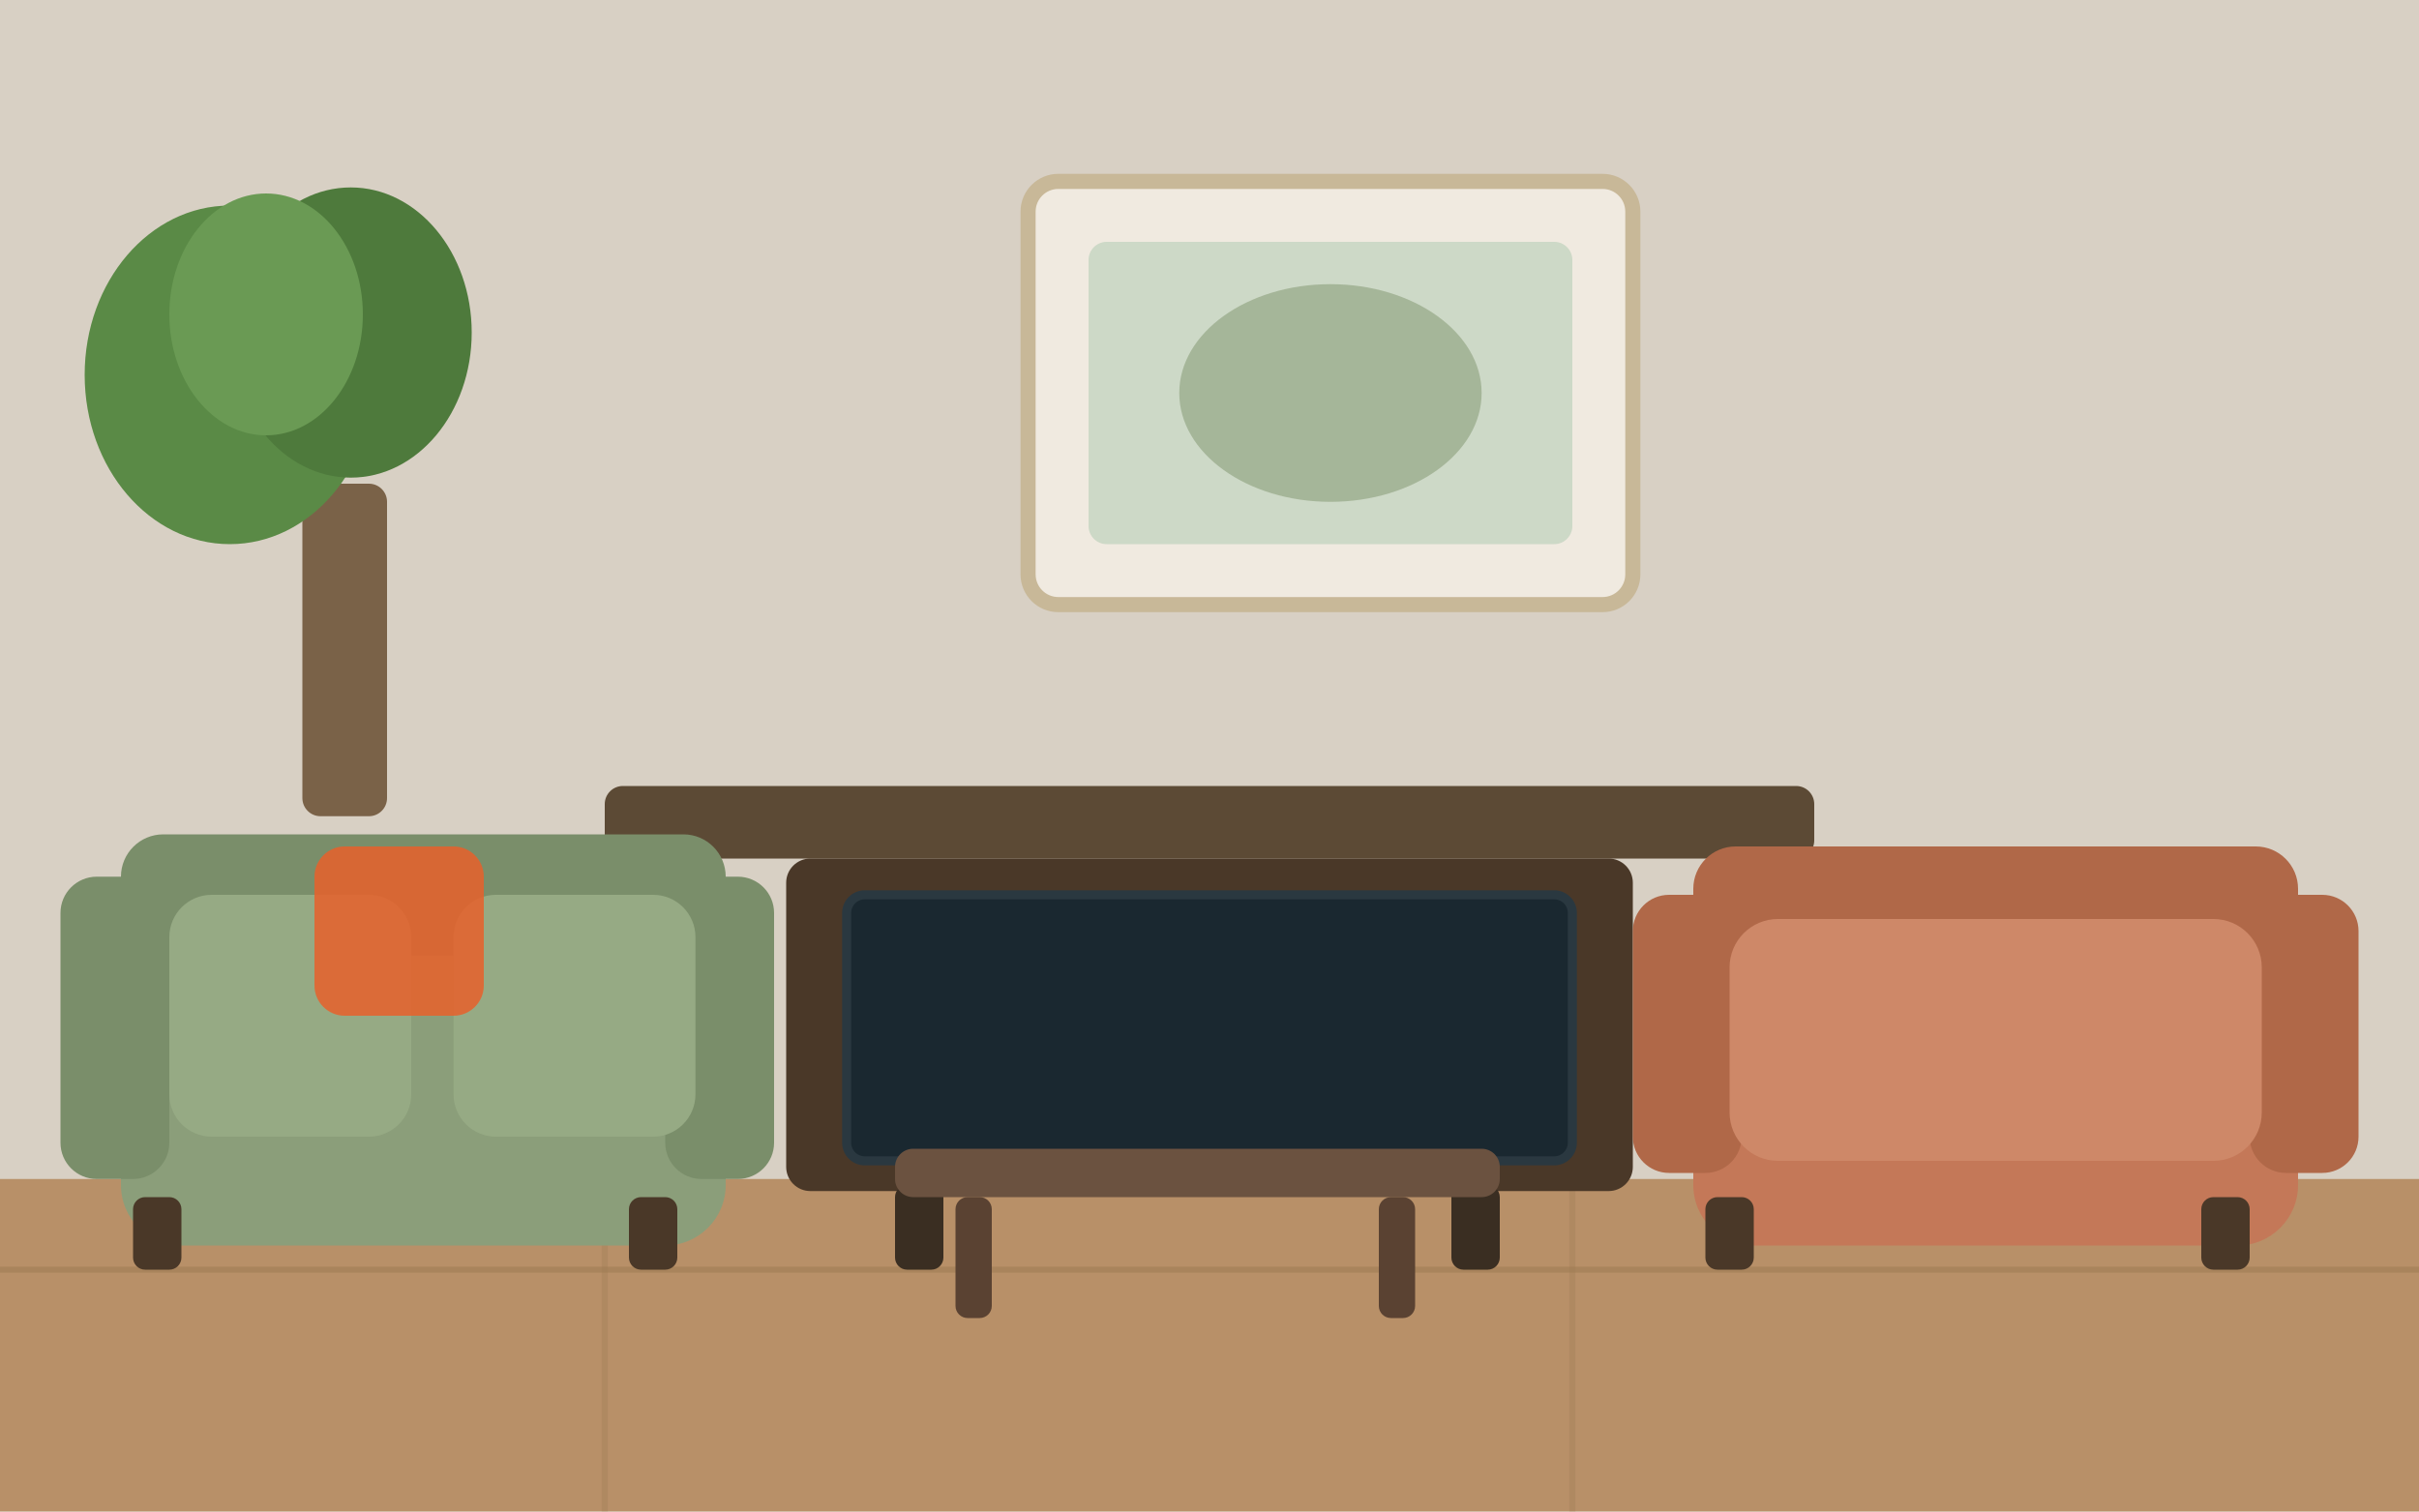
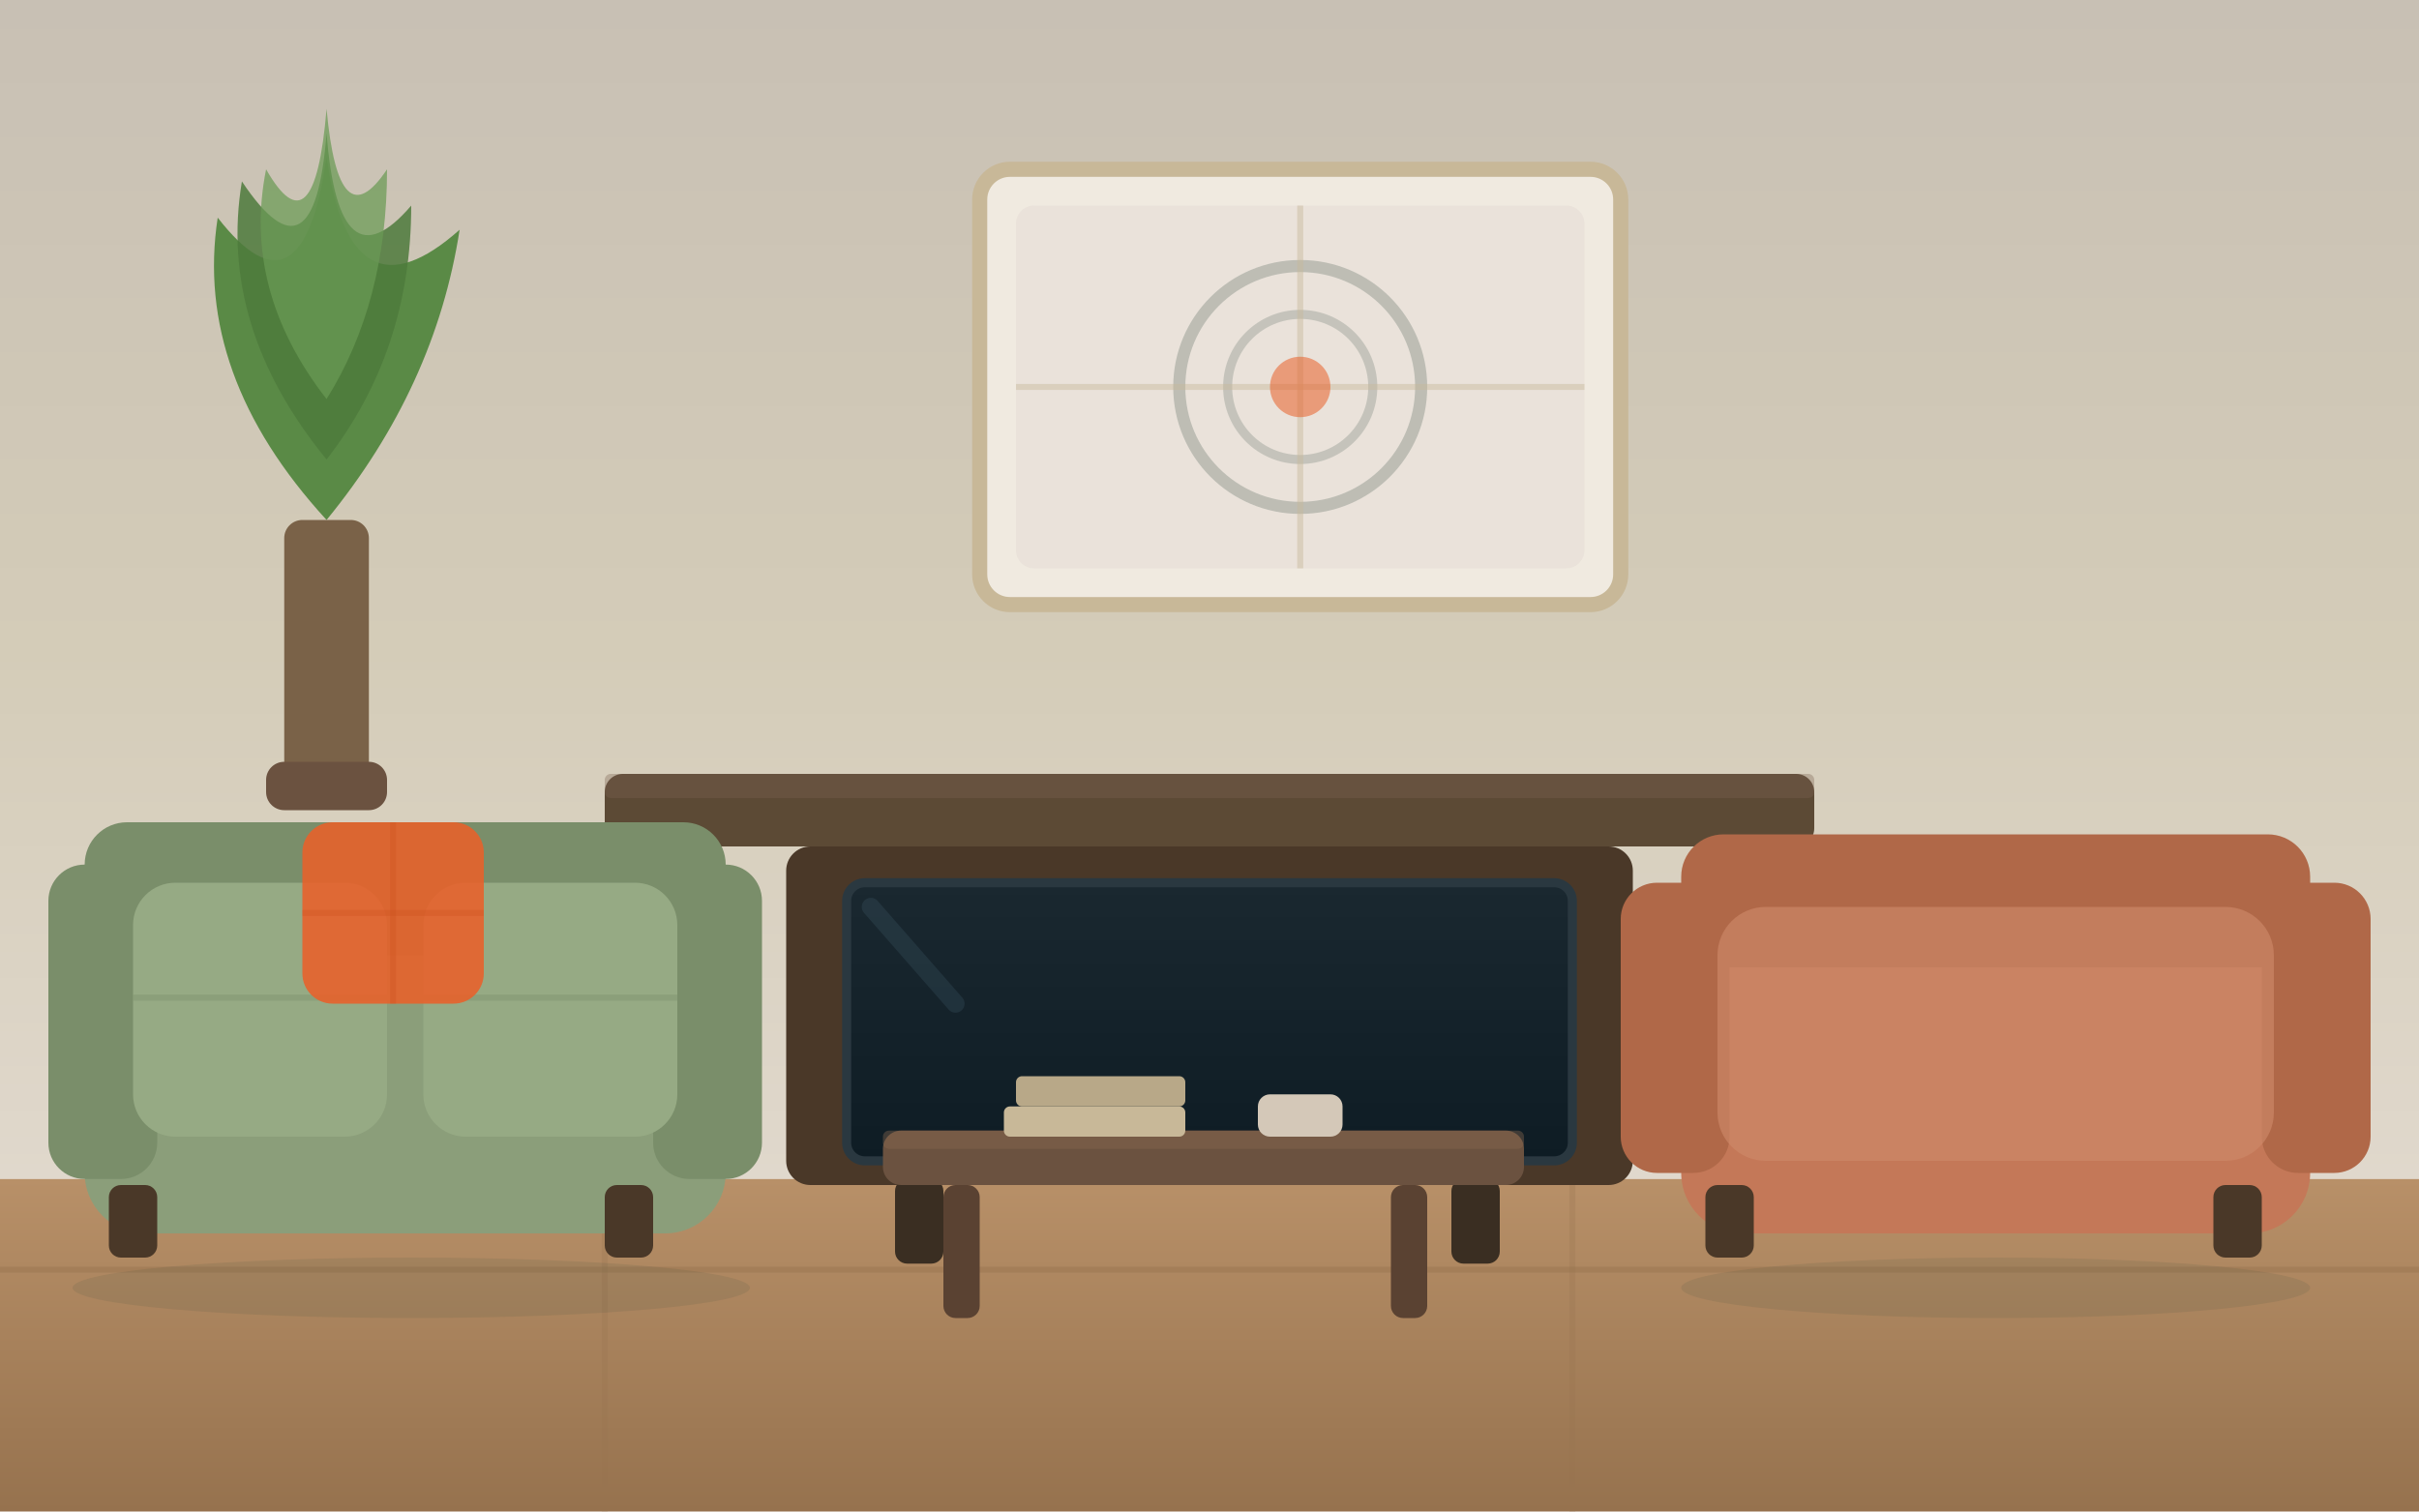
<svg xmlns="http://www.w3.org/2000/svg" viewBox="0 0 400 250" width="400" height="250">
-   <rect width="400" height="250" fill="#E0D8CC" />
-   <rect width="400" height="195" fill="#D8D0C4" />
-   <rect x="0" y="195" width="400" height="55" fill="#B89068" />
-   <line x1="0" y1="210" x2="400" y2="210" stroke="#9A7850" stroke-width="1" opacity="0.5" />
-   <line x1="100" y1="195" x2="100" y2="250" stroke="#9A7850" stroke-width="1" opacity="0.3" />
-   <line x1="260" y1="195" x2="260" y2="250" stroke="#9A7850" stroke-width="1" opacity="0.3" />
-   <rect x="100" y="130" width="200" height="12" rx="3" fill="#5C4A35" />
-   <rect x="130" y="142" width="140" height="55" rx="4" fill="#4A3828" />
-   <rect x="140" y="148" width="120" height="44" rx="3" fill="#1A2830" />
-   <rect x="140" y="148" width="120" height="44" rx="3" fill="none" stroke="#2A3840" stroke-width="1.5" />
-   <rect x="148" y="196" width="8" height="14" rx="2" fill="#3A2E22" />
-   <rect x="240" y="196" width="8" height="14" rx="2" fill="#3A2E22" />
-   <rect x="20" y="148" width="100" height="58" rx="10" fill="#8B9E7A" />
-   <rect x="20" y="138" width="100" height="20" rx="7" fill="#7A8E6A" />
-   <rect x="10" y="145" width="18" height="50" rx="6" fill="#7A8E6A" />
-   <rect x="110" y="145" width="18" height="50" rx="6" fill="#7A8E6A" />
-   <rect x="28" y="148" width="40" height="40" rx="7" fill="#96AA84" />
-   <rect x="75" y="148" width="40" height="40" rx="7" fill="#96AA84" />
-   <rect x="22" y="198" width="8" height="12" rx="2" fill="#4A3828" />
-   <rect x="104" y="198" width="8" height="12" rx="2" fill="#4A3828" />
-   <rect x="280" y="152" width="100" height="54" rx="10" fill="#C47858" />
-   <rect x="280" y="140" width="100" height="20" rx="7" fill="#B06848" />
-   <rect x="270" y="148" width="18" height="46" rx="6" fill="#B06848" />
-   <rect x="372" y="148" width="18" height="46" rx="6" fill="#B06848" />
-   <rect x="286" y="152" width="88" height="40" rx="8" fill="#CE8868" />
-   <rect x="282" y="198" width="8" height="12" rx="2" fill="#4A3828" />
-   <rect x="364" y="198" width="8" height="12" rx="2" fill="#4A3828" />
-   <rect x="148" y="190" width="100" height="8" rx="3" fill="#6B5240" />
-   <rect x="158" y="198" width="6" height="20" rx="2" fill="#5A4232" />
-   <rect x="228" y="198" width="6" height="20" rx="2" fill="#5A4232" />
-   <rect x="50" y="80" width="14" height="55" rx="3" fill="#7A6248" />
-   <ellipse cx="38" cy="62" rx="24" ry="28" fill="#5A8A46" />
-   <ellipse cx="58" cy="55" rx="20" ry="24" fill="#4E7A3C" />
-   <ellipse cx="44" cy="52" rx="16" ry="20" fill="#6A9A54" />
-   <rect x="52" y="140" width="28" height="28" rx="5" fill="#E8602A" opacity="0.85" />
-   <rect x="170" y="30" width="100" height="70" rx="5" fill="#F0EAE0" />
-   <rect x="170" y="30" width="100" height="70" rx="5" fill="none" stroke="#C8B898" stroke-width="2.5" />
-   <rect x="180" y="40" width="80" height="50" rx="3" fill="#C4D4C0" opacity="0.8" />
-   <ellipse cx="220" cy="65" rx="25" ry="18" fill="#8B9E7A" opacity="0.6" />
+   <defs>
+     <linearGradient id="wall-m" x1="0" y1="0" x2="0" y2="1">
+       <stop offset="0%" stop-color="#C8C0B4" />
+       <stop offset="55%" stop-color="#D4CCB8" />
+       <stop offset="100%" stop-color="#E0D8CC" />
+     </linearGradient>
+     <linearGradient id="floor-m" x1="0" y1="0" x2="0" y2="1">
+       <stop offset="0%" stop-color="#B89068" />
+       <stop offset="100%" stop-color="#96724E" />
+     </linearGradient>
+     <linearGradient id="tvscreen" x1="0" y1="0" x2="0" y2="1">
+       <stop offset="0%" stop-color="#1A2830" />
+       <stop offset="100%" stop-color="#0E1C24" />
+     </linearGradient>
+   </defs>
+   <rect width="400" height="195" fill="url(#wall-m)" />
+   <rect x="0" y="195" width="400" height="55" fill="url(#floor-m)" />
+   <line x1="0" y1="210" x2="400" y2="210" stroke="#96724E" stroke-width="1" opacity="0.45" />
+   <line x1="100" y1="195" x2="100" y2="250" stroke="#96724E" stroke-width="1" opacity="0.28" />
+   <line x1="260" y1="195" x2="260" y2="250" stroke="#96724E" stroke-width="1" opacity="0.28" />
+   <rect x="100" y="128" width="200" height="12" rx="3" fill="#5C4A35" />
+   <rect x="100" y="128" width="200" height="4" rx="1" fill="#7A6050" opacity="0.35" />
+   <rect x="130" y="140" width="140" height="56" rx="4" fill="#4A3828" />
+   <rect x="140" y="146" width="120" height="46" rx="3" fill="url(#tvscreen)" />
+   <rect x="140" y="146" width="120" height="46" fill="none" stroke="#2A3840" stroke-width="1.5" rx="3" />
+   <line x1="144" y1="150" x2="158" y2="166" stroke="#4A6878" stroke-width="3" opacity="0.22" stroke-linecap="round" />
+   <rect x="148" y="195" width="8" height="14" rx="2" fill="#3A2E22" />
+   <rect x="240" y="195" width="8" height="14" rx="2" fill="#3A2E22" />
+   <ellipse cx="68" cy="213" rx="56" ry="5" fill="#1E3A2F" opacity="0.1" />
+   <rect x="14" y="146" width="106" height="58" rx="10" fill="#8B9E7A" />
+   <rect x="14" y="136" width="106" height="22" rx="7" fill="#7A8E6A" />
+   <rect x="8" y="143" width="18" height="52" rx="6" fill="#7A8E6A" />
+   <rect x="108" y="143" width="18" height="52" rx="6" fill="#7A8E6A" />
+   <rect x="22" y="146" width="42" height="42" rx="7" fill="#96AA84" />
+   <rect x="70" y="146" width="42" height="42" rx="7" fill="#96AA84" />
+   <line x1="22" y1="165" x2="64" y2="165" stroke="#7A8E6A" stroke-width="1" opacity="0.38" />
+   <line x1="70" y1="165" x2="112" y2="165" stroke="#7A8E6A" stroke-width="1" opacity="0.38" />
+   <rect x="18" y="196" width="8" height="12" rx="2" fill="#4A3828" />
+   <rect x="100" y="196" width="8" height="12" rx="2" fill="#4A3828" />
+   <rect x="50" y="136" width="30" height="30" rx="5" fill="#E8602A" opacity="0.88" />
+   <line x1="50" y1="151" x2="80" y2="151" stroke="#C84A1A" stroke-width="1" opacity="0.28" />
+   <line x1="65" y1="136" x2="65" y2="166" stroke="#C84A1A" stroke-width="1" opacity="0.28" />
+   <ellipse cx="330" cy="213" rx="52" ry="5" fill="#1E3A2F" opacity="0.1" />
+   <rect x="278" y="150" width="104" height="54" rx="10" fill="#C47858" />
+   <rect x="278" y="138" width="104" height="22" rx="7" fill="#B06848" />
+   <rect x="268" y="146" width="18" height="48" rx="6" fill="#B06848" />
+   <rect x="374" y="146" width="18" height="48" rx="6" fill="#B06848" />
+   <rect x="284" y="150" width="92" height="42" rx="8" fill="#CE8868" opacity="0.65" />
+   <rect x="282" y="196" width="8" height="12" rx="2" fill="#4A3828" />
+   <rect x="366" y="196" width="8" height="12" rx="2" fill="#4A3828" />
+   <rect x="146" y="187" width="106" height="9" rx="3" fill="#6B5240" />
+   <rect x="146" y="187" width="106" height="3" rx="1" fill="#8A6A50" opacity="0.4" />
+   <rect x="156" y="196" width="6" height="22" rx="2" fill="#5A4232" />
+   <rect x="230" y="196" width="6" height="22" rx="2" fill="#5A4232" />
+   <rect x="166" y="183" width="30" height="5" rx="1" fill="#C8B898" />
+   <rect x="168" y="178" width="28" height="5" rx="1" fill="#B8A888" />
+   <rect x="208" y="181" width="14" height="7" rx="2" fill="#D4C8B8" />
+   <rect x="47" y="86" width="14" height="44" rx="3" fill="#7A6248" />
+   <rect x="44" y="126" width="20" height="8" rx="3" fill="#6B5240" />
+   <path d="M54 86 Q32 62 36 36 Q50 54 54 26 Q58 54 76 38 Q72 64 54 86Z" fill="#5A8A46" />
+   <path d="M54 76 Q36 54 40 30 Q52 48 54 22 Q56 48 68 34 Q68 58 54 76Z" fill="#4E7A3C" opacity="0.85" />
+   <path d="M54 66 Q40 48 44 28 Q52 42 54 18 Q56 40 64 28 Q64 50 54 66Z" fill="#6A9A54" opacity="0.72" />
+   <rect x="162" y="28" width="106" height="72" rx="5" fill="#F0EAE0" />
+   <rect x="162" y="28" width="106" height="72" fill="none" stroke="#C8B898" stroke-width="2.5" rx="5" />
+   <rect x="168" y="34" width="94" height="60" rx="3" fill="#E8E0D8" opacity="0.8" />
+   <circle cx="215" cy="64" r="20" fill="none" stroke="#1E3A2F" stroke-width="2" opacity="0.22" />
+   <circle cx="215" cy="64" r="12" fill="none" stroke="#1E3A2F" stroke-width="1.5" opacity="0.18" />
+   <line x1="168" y1="64" x2="262" y2="64" stroke="#C8B898" stroke-width="1" opacity="0.45" />
+   <line x1="215" y1="34" x2="215" y2="94" stroke="#C8B898" stroke-width="1" opacity="0.45" />
+   <circle cx="215" cy="64" r="5" fill="#E8602A" opacity="0.55" />
</svg>
